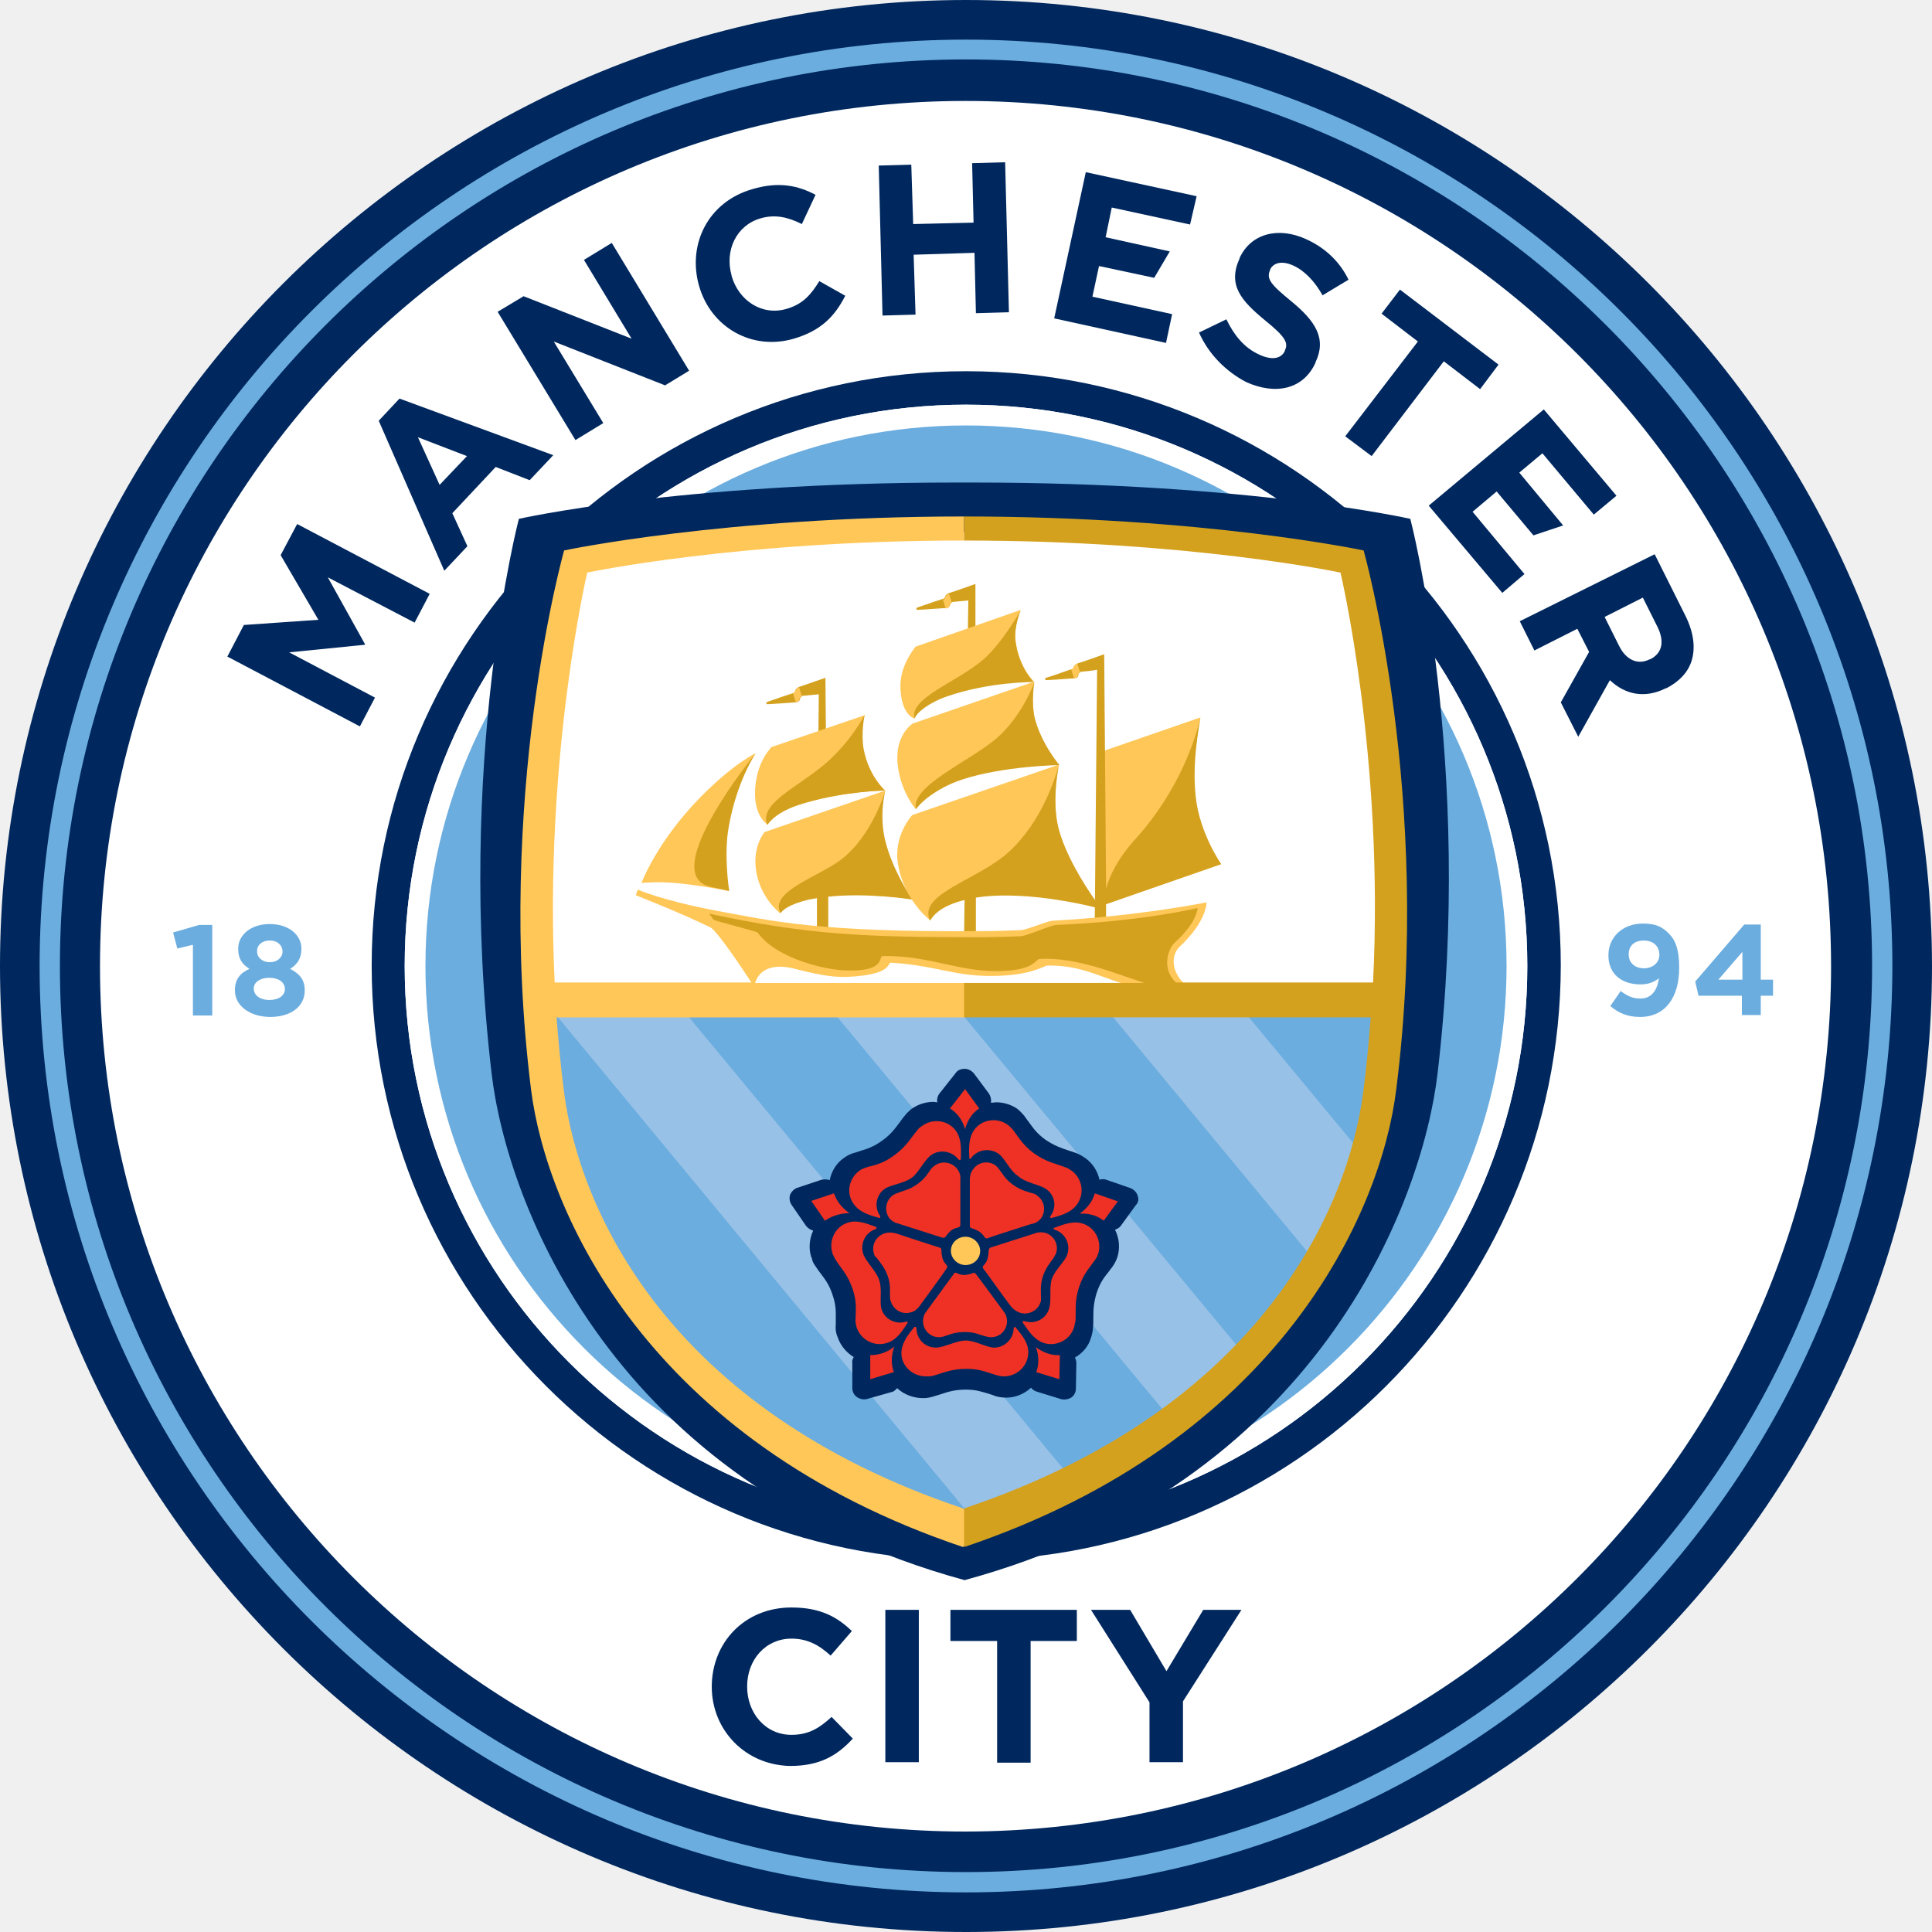
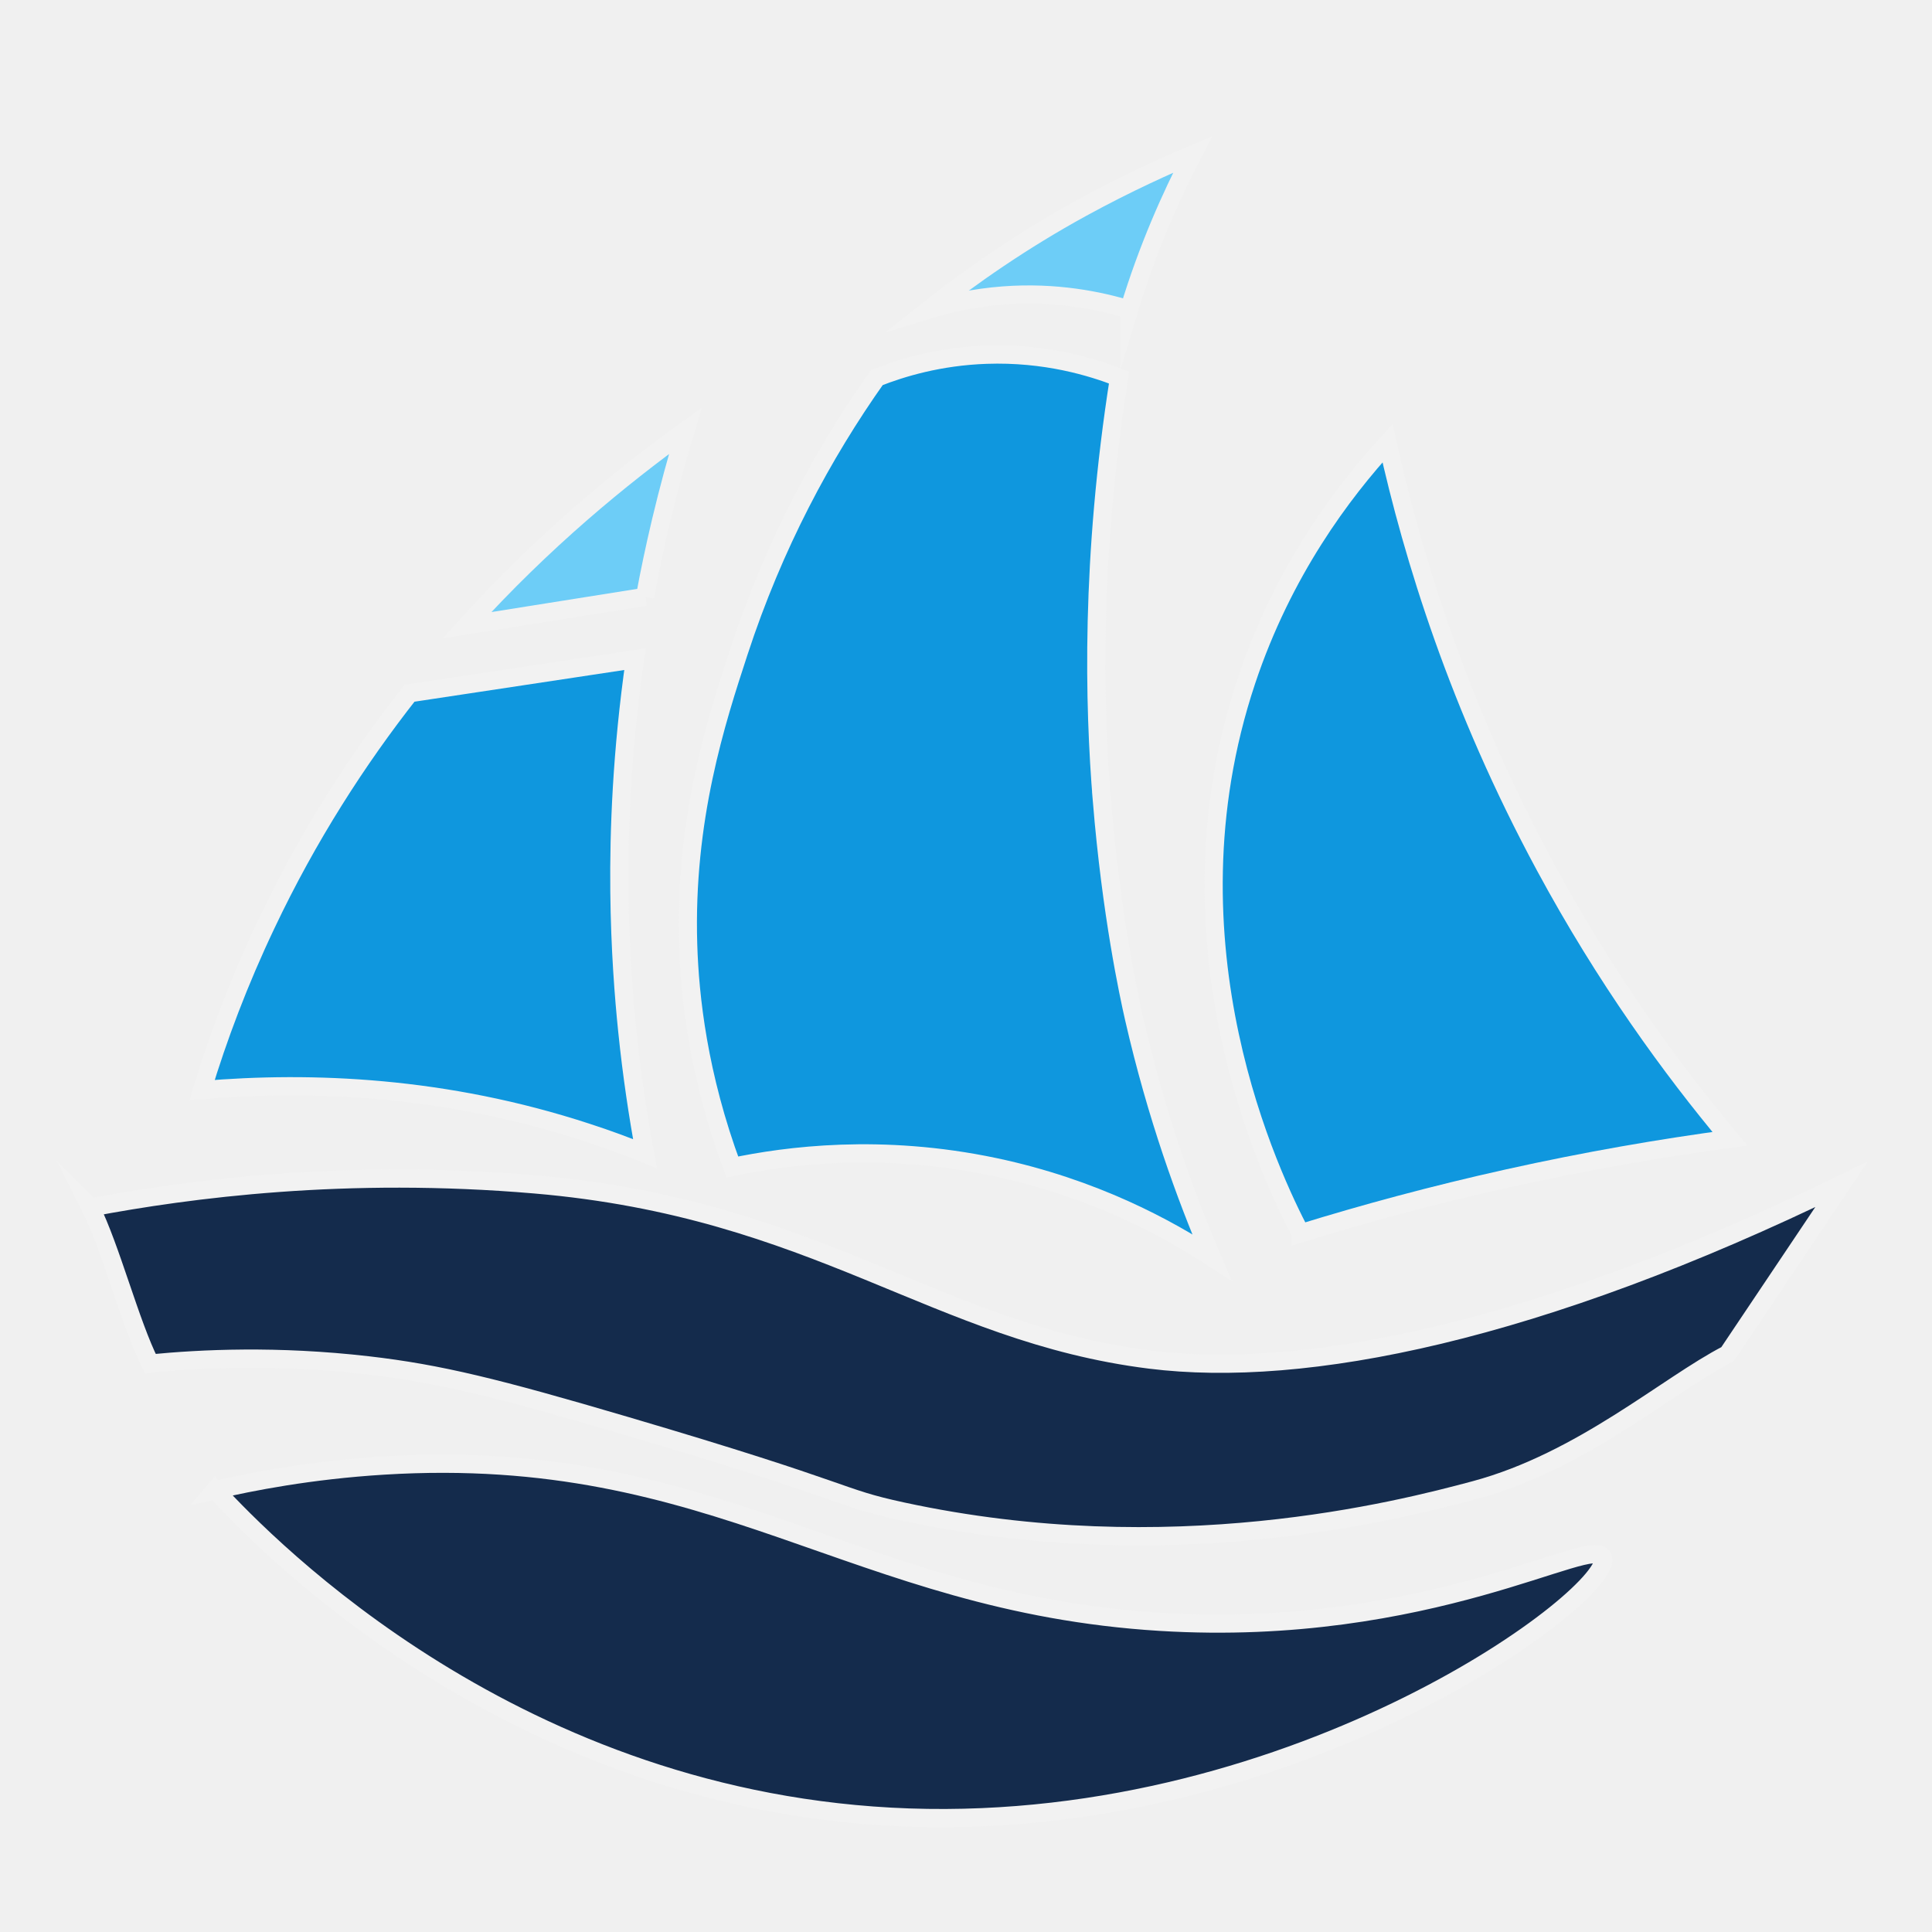
- <svg xmlns="http://www.w3.org/2000/svg" version="1.1" viewBox="0 0 1000 1000">
+ <svg xmlns="http://www.w3.org/2000/svg" id="Calque_1" data-name="Calque 1" viewBox="0 0 1000 1000">
  <defs>
    <style>
-       .st0, .st1 {
-         fill: #00285e;
+       .cls-1 {
+         fill: #0f97de;
      }

-       .st0, .st2, .st3, .st4, .st5 {
-         fill-rule: evenodd;
+       .cls-1, .cls-2, .cls-3 {
+         stroke: #f2f2f2;
+         stroke-miterlimit: 10;
+         stroke-width: 9.43px;
      }

-       .st6, .st2 {
-         fill: #ffc758;
+       .cls-2 {
+         fill: #142b4c;
      }

-       .st7, .st3 {
-         fill: #fff;
-       }
- 
-       .st8 {
-         fill: #6caddf;
-       }
- 
-       .st9, .st5 {
-         fill: #d4a11e;
-       }
- 
-       .st10 {
-         fill: #ee3124;
-       }
- 
-       .st4 {
-         fill: #97c1e7;
+       .cls-3 {
+         fill: #6dcdf7;
      }
    </style>
  </defs>
-   <g id="Layer_1">
-     <g id="g4681">
-       <g id="g4591">
-         <path id="path7" class="st1" d="M500,0C224.37,0,0,224.37,0,500s224.37,500,500,500,500-224.37,500-500C999.76,224.37,775.63,0,500,0" />
-         <path id="path9" class="st7" d="M947.75,500c0-247.31-200.44-447.75-448-447.75S51.76,252.69,51.76,500s200.68,448,448,448c247.56-.24,448-200.68,448-448" />
-         <path id="path11" class="st8" d="M785.16,500c0-157.47-127.69-285.16-285.16-285.16s-285.16,127.69-285.16,285.16,127.69,285.16,285.16,285.16,285.16-127.69,285.16-285.16" />
-         <path id="path13" class="st1" d="M500,807.62c-169.68,0-307.62-138.18-307.62-307.86S330.32,192.14,500,192.14s307.86,137.94,307.86,307.62c-.24,169.92-138.18,307.86-307.86,307.86h0ZM500,209.47c-160.16,0-290.53,130.37-290.53,290.53s130.37,290.53,290.53,290.53,290.53-130.37,290.53-290.53-130.37-290.53-290.53-290.53h0Z" />
-         <path id="path15" class="st8" d="M500,979.49c-264.4,0-479.49-215.09-479.49-479.49S235.6,20.51,500,20.51s479.49,215.09,479.49,479.49c-.24,264.4-215.09,479.49-479.49,479.49M500,30.76C241.21,30.76,31.01,241.21,31.01,500s210.45,468.99,468.99,468.99,468.99-210.45,468.99-468.99S758.54,30.76,500,30.76" />
-         <path id="path29" class="st7" d="M500,790.53c-160.16,0-290.53-130.37-290.53-290.53S339.84,209.47,500,209.47s290.53,130.37,290.53,290.53-130.37,290.53-290.53,290.53M500,220.21c-154.3,0-279.79,125.49-279.79,279.79s125.49,279.79,279.79,279.79,279.79-125.49,279.79-279.79-125.49-279.79-279.79-279.79" />
-       </g>
-       <g id="g4562">
-         <path id="path19" class="st8" d="M99.85,489.01l-8.06,1.95-2.2-8.3,13.43-3.91h6.84v46.87h-10.01v-36.62Z" />
-         <path id="path21" class="st8" d="M121.58,512.7h0c0-5.86,2.69-9.03,7.57-11.23-3.66-2.2-5.86-5.13-5.86-10.25v-.24c0-7.08,6.59-12.7,16.36-12.7s16.36,5.62,16.36,12.7v.24c0,4.88-2.2,8.06-5.86,10.25,4.64,2.44,7.57,5.37,7.57,10.99v.24c0,8.54-7.57,13.67-17.82,13.67s-18.31-5.62-18.31-13.67ZM147.46,511.96h0c0-3.66-3.42-5.86-8.06-5.86s-8.06,2.2-8.06,5.62h0c0,3.17,2.93,5.86,8.06,5.86s8.06-2.44,8.06-5.62ZM146.24,492.43h0c0-2.93-2.44-5.62-6.59-5.62s-6.59,2.44-6.59,5.37v.24c0,3.17,2.69,5.62,6.59,5.62s6.59-2.44,6.59-5.62Z" />
-         <path id="path25" class="st8" d="M858.64,506.35c-2.44,1.95-5.37,3.17-9.52,3.17-10.01,0-16.6-5.62-16.6-14.89v-.24c0-9.28,7.32-16.36,17.82-16.36,6.35,0,9.77,1.46,13.43,5.13,3.42,3.42,5.37,8.3,5.37,17.58v.24c0,15.14-7.08,25.39-20.26,25.39-6.84,0-11.23-2.2-15.38-5.62l5.37-7.81c3.42,2.69,6.35,3.91,10.25,3.91,7.08,0,9.03-6.59,9.52-10.5h0ZM858.89,494.14h0c0-4.15-2.93-7.32-8.06-7.32s-7.81,2.93-7.81,7.08v.24c0,4.15,3.17,7.08,8.06,7.08,4.88-.24,7.81-3.17,7.81-7.08Z" />
-         <path id="path27" class="st8" d="M901.86,515.38h-22.71l-1.71-7.32,25.39-29.54h8.54v28.56h6.35v8.3h-6.35v10.01h-9.77v-10.01h.24ZM901.86,507.08v-14.4l-12.45,14.4h12.45Z" />
-       </g>
-       <g id="g4635">
-         <path id="path31" class="st0" d="M494.63,249.76c-143.31,0-226.07,18.8-226.07,18.8,0,0-32.96,125.73-14.16,286.62,7.81,67.63,62.74,212.89,244.87,262.7h0c182.13-49.56,237.06-195.07,244.87-262.7,18.8-161.13-14.16-286.62-14.16-286.62,0,0-82.76-18.8-226.07-18.8h-9.28,0Z" />
-         <path id="path33" class="st4" d="M718.99,517.82c-1.71,48.83-9.28,194.82-219.97,275.15-208.98-78.12-219.97-229.25-219.97-275.15h439.94Z" />
-         <path id="path35" class="st3" d="M712.65,509.77c5.62-121.09-14.89-219.24-14.89-219.24,0,0-78.61-15.14-198.49-15.14s-199.95,16.6-199.95,16.6c0,0-21.73,98.63-15.87,217.53h429.2v.24Z" />
-         <g id="g37">
-           <path id="path39" class="st8" d="M505.62,788.57l-222.41-268.8c-8.06,55.42,36.87,218.75,222.41,268.8Z" />
-           <path id="path41" class="st8" d="M349.61,518.07l205.81,248.29c20.75-10.01,36.13-19.78,50.78-31.49l-179.69-216.8h-76.9Z" />
-           <path id="path43" class="st8" d="M492.43,518.31l152.1,183.35c14.89-16.85,27.59-32.23,36.62-48.34l-111.82-135.01h-76.9Z" />
-           <path id="path45" class="st8" d="M715.33,518.31l-75.93-.24,63.72,76.9c10.99-23.68,12.21-63.48,12.21-76.66Z" />
-         </g>
-         <g id="g4518">
-           <path id="path47" class="st1" d="M588.87,618.9h0c-.49-1.71-1.95-3.17-3.66-3.91l-12.7-4.39c-1.22-.49-2.2-.24-3.42,0-.98-4.39-3.42-8.3-7.08-10.99-.49-.24-.98-.73-1.46-.98-.73-.49-1.71-.98-2.69-1.46-1.71-.73-3.42-1.22-4.88-1.71-3.66-1.22-7.32-2.44-11.96-5.62-4.39-3.17-6.35-6.1-8.3-8.79-.49-.73-.98-1.22-1.46-1.95-1.22-1.95-2.93-3.66-4.64-5.13-3.17-2.2-7.08-3.42-10.99-3.42-.98,0-1.71.24-2.69.24v-.24c.24-1.46-.24-3.17-.98-4.39l-7.81-10.5c-1.22-1.46-2.93-2.44-4.88-2.44h0c-1.95,0-3.66.73-4.64,2.2l-8.3,10.5c-.98,1.22-1.46,2.93-1.22,4.64h0c-.73,0-1.22-.24-1.95-.24-3.91,0-7.81,1.22-10.99,3.42-.49.24-.98.73-1.22.98-.73.73-1.46,1.22-2.2,2.2-1.22,1.46-2.2,2.69-3.17,4.15-2.44,3.17-4.39,6.1-9.28,9.52-4.39,3.17-7.81,4.15-10.99,5.13-.73.24-1.46.49-2.2.73-2.2.49-4.39,1.46-6.35,2.93-3.91,2.69-6.35,6.84-7.32,11.47-1.22-.49-2.69-.49-4.15-.24l-12.45,4.15c-1.71.49-3.17,1.95-3.91,3.66h0c-.49,1.71-.24,3.66.73,5.13l7.57,10.99c.98,1.22,2.2,1.95,3.66,2.44-1.95,4.15-2.44,9.28-.98,13.67.24.49.49.98.49,1.46.24.98.73,1.95,1.46,2.93.98,1.46,1.95,2.93,2.93,4.15,2.44,3.17,4.64,6.1,6.35,11.72,1.71,5.13,1.46,8.54,1.46,11.96v2.44c-.24,2.44,0,4.64.98,6.84,1.46,4.39,4.64,8.06,8.3,10.25-.49.98-.98,1.95-.73,2.93v13.18c0,1.95.98,3.66,2.44,4.64h0c1.46.98,3.42,1.46,5.13.98l12.94-3.66c1.22-.24,1.95-1.22,2.69-1.95,3.91,3.66,9.28,5.37,14.4,5.13.98,0,1.95-.24,3.17-.49,1.71-.49,3.42-.98,4.88-1.46,3.66-1.22,7.32-2.44,13.18-2.44,5.37,0,8.54,1.22,11.96,2.2.73.24,1.46.49,2.2.73,2.2.98,4.64,1.22,6.84,1.22,4.64,0,9.28-1.95,12.7-5.13.73.98,1.46,1.46,2.69,1.95l12.7,3.91c1.71.49,3.66.24,5.37-.73h0c1.46-.98,2.44-2.69,2.44-4.64l.24-13.18c0-.98-.24-1.95-.73-2.93,3.91-2.2,7.08-5.86,8.3-10.25.24-.49.24-.98.49-1.71.24-.98.49-1.95.49-3.17.24-1.71.24-3.42.24-5.13,0-3.91,0-7.57,1.71-13.18,1.71-5.13,3.66-7.81,5.86-10.5.49-.73.98-1.22,1.46-1.95,1.46-1.71,2.69-3.91,3.42-6.1,1.46-4.64.98-9.77-1.22-14.16,1.22-.49,2.2-.98,2.93-1.95l7.81-10.74c1.22-1.22,1.71-2.93.98-4.88h0Z" />
-           <path id="path49" class="st6" d="M492.19,647.46c0-4.15,3.42-7.32,7.57-7.32s7.57,3.42,7.57,7.32c0,4.15-3.42,7.32-7.57,7.32s-7.57-3.42-7.57-7.32Z" />
-           <path id="path51" class="st10" d="M499.51,584.47c-1.22-4.64-4.15-8.54-7.81-10.74l7.81-10.01,7.32,10.01c-3.66,2.44-6.1,6.1-7.32,10.74M439.7,627.93c-3.91-2.69-6.59-6.1-8.06-10.25l-11.72,3.91,7.08,10.25c3.42-2.44,8.06-3.91,12.7-3.91M462.89,697.02c-3.66,2.93-7.81,4.39-12.45,4.39v12.45l12.21-3.66c-1.46-3.91-1.46-8.54.24-13.18M536.13,697.27c1.71,4.39,1.71,8.79.24,12.94l11.96,3.66.24-12.45c-4.15.24-8.54-1.22-12.45-4.15M558.84,628.17c4.88-.24,9.03.98,12.45,3.66l7.32-10.01-11.96-4.15c-.98,3.91-3.91,7.81-7.81,10.5M484.38,697.51c-5.62,0-10.01-4.39-10.01-10.01,0-.73-.73-.98-1.22-.49-3.66,4.39-6.35,8.3-6.59,12.94-.24,6.84,5.62,12.45,12.7,12.45h1.22c.73,0,1.22,0,2.2-.24,4.88-1.22,9.28-3.66,17.58-3.66,7.08,0,10.74,1.95,14.4,2.93,1.46.49,3.17.98,4.88.98,7.08,0,12.7-5.62,12.7-12.45,0-4.88-2.93-8.54-6.59-12.94-.24-.49-.98,0-.98.49,0,5.37-4.64,10.01-10.01,10.01-4.15,0-9.52-3.66-14.89-3.66-4.64,0-11.23,3.66-15.38,3.66h0ZM477.78,683.84c0,4.64,3.66,8.3,8.3,8.3.49,0,.98,0,1.71-.24.24,0,.49,0,.73-.24h.24c2.93-.98,5.62-2.2,10.74-2.2s7.57,1.46,10.5,2.2c.98.24,1.95.49,2.93.49,4.64,0,8.3-3.66,8.3-8.3,0-1.22-.24-2.44-.73-3.42-.24-.49-.49-.98-.73-1.22,0,0-14.16-19.29-14.65-19.78-.73-.98-1.71-.49-2.2-.24-.73.24-2.44.73-3.66.73s-2.69-.24-3.42-.73c-.98-.49-1.71-.73-2.2.24-.49.73-10.74,14.65-13.92,19.04-1.22,1.46-1.95,3.17-1.95,5.37ZM542.97,677.49c-1.71,5.37-7.32,8.06-12.7,6.35-.73-.24-1.22.24-.73.98,3.17,4.64,5.86,8.54,10.5,10.25,6.59,2.2,13.92-1.46,15.87-8.06.24-.49.24-.73.24-1.22.24-.49.24-1.22.49-1.95.49-5.13-.73-9.77,1.95-17.82,2.2-6.59,5.13-9.52,7.32-12.7.98-1.22,1.95-2.69,2.44-4.15,2.2-6.59-1.46-13.92-8.06-15.87-4.64-1.46-9.28.24-14.65,2.2-.49.24-.49.73.24.98,5.37,1.71,8.3,7.32,6.59,12.7-1.22,3.91-6.35,7.81-8.06,12.94-1.46,4.15,0,11.23-1.46,15.38ZM527.83,679.44c4.39,1.46,9.28-.98,10.74-5.37.24-.49.24-.98.24-1.71v-.98c0-2.93-.49-6.1.98-10.74,1.71-4.88,3.66-6.84,5.37-9.28.49-.73.98-1.71,1.46-2.69,1.46-4.39-.98-9.03-5.37-10.5-1.22-.24-2.44-.49-3.42-.24-.49,0-.98,0-1.46.24,0,0-22.95,7.32-23.68,7.57-.98.49-.98,1.46-.98,1.95,0,.73-.24,2.44-.49,3.66-.24.98-.98,2.44-1.71,3.17s-1.22,1.46-.49,2.2,10.5,14.65,13.92,19.04c1.22,1.71,2.93,2.93,4.88,3.66h0ZM541.5,615.48c4.64,3.17,5.62,9.52,2.2,13.92-.49.49,0,1.22.73.98,5.62-1.46,10.01-2.93,12.94-6.84,4.15-5.62,2.93-13.43-2.69-17.58-.24-.24-.73-.49-1.22-.73-.49-.49-.98-.73-1.95-.98-4.64-1.95-9.52-2.44-16.36-7.32-5.62-4.15-7.57-7.81-10.01-10.99-.73-1.22-1.95-2.44-3.42-3.66-5.62-4.15-13.67-2.93-17.58,2.69-2.69,3.91-2.69,8.79-2.44,14.4,0,.49.73.73.98,0,3.17-4.39,9.52-5.37,14.16-2.2,3.42,2.44,5.62,8.54,10.01,11.47,3.91,3.66,11.23,4.39,14.65,6.84ZM538.82,630.62c2.69-3.66,1.95-9.03-1.95-11.72-.24-.24-.73-.73-1.46-.98-.24,0-.49-.24-.73-.24h-.24c-2.93-.98-5.86-1.46-10.01-4.39-4.15-2.93-5.37-5.62-7.08-7.81-.49-.73-1.22-1.46-1.95-2.2-3.66-2.69-9.03-1.95-11.72,1.95-.73.98-1.22,1.95-1.46,3.17,0,.49-.24.98-.24,1.46v24.66c0,1.22.98,1.22,1.71,1.46s2.44.98,3.17,1.46c.98.73,1.95,1.71,2.44,2.44s.98,1.46,1.95.98c.98-.49,17.33-5.62,22.46-7.32,2.2-.24,3.91-1.46,5.13-2.93h0ZM481.93,597.9c4.39-3.17,10.74-2.2,14.16,2.2.49.49,1.22.49,1.22-.24.24-5.62.24-10.5-2.44-14.4-3.91-5.62-11.96-6.84-17.58-2.69-.49.24-.73.49-.98.73-.49.24-.98.73-1.46,1.46-3.42,3.91-5.37,8.3-12.21,13.18-5.62,4.15-9.77,4.88-13.43,5.86-1.46.49-3.17.98-4.39,1.95-5.62,4.15-7.08,11.96-2.69,17.58,2.93,3.91,7.57,5.37,12.94,6.84.49.24.73-.49.49-.98-3.17-4.39-2.2-10.74,2.2-13.92,3.42-2.44,9.77-2.69,14.16-5.86,3.42-2.44,6.59-9.28,10.01-11.72ZM495.61,605.22c-2.69-3.66-8.06-4.64-11.72-1.95-.49.24-.73.49-1.22.98l-.49.49-.24.24c-1.71,2.44-3.17,5.13-7.32,8.06s-7.08,3.17-9.77,4.39c-.98.24-1.95.73-2.69,1.22-3.66,2.69-4.64,7.81-1.95,11.72.73.98,1.71,1.71,2.69,2.2.49.24.73.49,1.22.49,0,0,22.95,7.32,23.68,7.57,1.22.24,1.71-.49,1.95-.98.49-.49,1.46-1.95,2.44-2.69.98-.73,2.2-1.22,3.17-1.46.98-.24,1.71-.49,1.71-1.46v-23.44c.24-1.71-.24-3.66-1.46-5.37h0ZM446.78,648.93c-1.71-5.37,1.22-10.99,6.35-12.7.73-.24.73-.98.24-1.22-5.37-1.95-10.01-3.66-14.4-2.2-6.59,1.95-10.25,9.28-8.06,15.87,0,.49.24.73.49,1.22.24.49.49,1.22.98,1.95,2.69,4.39,6.35,7.57,9.03,15.62,2.2,6.59,1.46,10.74,1.46,14.65-.24,1.46,0,3.17.49,4.88,2.2,6.59,9.28,10.25,15.87,8.06,4.64-1.46,7.32-5.37,10.5-10.25.24-.49-.24-.98-.73-.73-5.37,1.71-10.99-1.22-12.7-6.35-1.22-3.91.49-10.01-1.22-15.14-1.46-4.64-7.08-9.77-8.3-13.67h0ZM457.76,638.43c-4.39,1.46-6.84,6.1-5.37,10.5,0,.49.24.98.73,1.46.24.24.24.49.49.49,0,0,0,.24.24.24,1.71,2.44,3.91,4.64,5.62,9.28,1.71,4.88.98,7.57,1.22,10.5,0,.98,0,1.95.49,2.93,1.46,4.39,6.1,6.84,10.5,5.37,1.22-.24,2.2-.98,2.93-1.71.24-.24.73-.73.98-.98,0,0,14.16-19.29,14.4-20.02.73-.98,0-1.71-.49-2.2-.49-.49-1.46-1.95-1.71-3.17-.24-.98-.49-2.44-.49-3.42s0-1.71-.98-1.95c-.98-.24-17.33-5.62-22.46-7.32-1.95-.49-3.91-.73-6.1,0h0Z" />
-         </g>
-         <g id="g4487">
-           <path id="path53" class="st6" d="M569.82,389.16l51.51-17.82s-4.39,21.48-3.17,38.09c1.46,21.48,13.92,37.84,13.92,37.84l-63.48,21.97,1.22-80.08Z" />
-           <g id="g55">
-             <path id="path57" class="st9" d="M632.08,447.27s-11.23-16.11-13.18-34.91c-1.46-14.16,0-26.37,2.44-41.02-2.2,9.77-10.5,37.35-33.69,62.99-9.28,10.25-13.43,19.29-15.14,25.63l-.98-121.34h0s-12.21,4.39-13.43,4.64c-1.46.49-2.2,1.46-2.2,1.71,0,.73-.49,1.22-1.46,1.46-.98.24-8.06,2.93-12.94,4.39-.98.24-.49,1.22,0,1.22,5.86-.24,14.16-.98,14.89-.98,1.22-.24,1.71-.73,1.71-1.46v-.24c.24-.98.98-1.71,1.95-1.71.73,0,5.13-.49,7.81-.98l-1.22,130.62h5.86v-9.28l59.57-20.75Z" />
-           </g>
-           <g id="g59">
-             <path id="path61" class="st6" d="M403.81,472.66s-9.52-7.08-12.21-20.51c-2.69-13.67,4.15-21.48,4.15-21.48l62.5-21.48s-3.91,12.45-.24,26.61c4.64,17.82,14.16,29.79,14.16,29.79,0,0-22.95-4.39-45.17-1.46-21,2.69-23.19,8.54-23.19,8.54h0Z" />
-           </g>
-           <path id="path63" class="st6" d="M332.03,457.03s7.81-21.24,30.52-44.43c17.33-17.58,28.56-22.71,28.56-22.71,0,0-10.01,14.4-14.16,38.09-2.69,14.65.24,33.2.24,33.2,0,0-11.72-2.44-25.15-3.91-11.23-1.22-20.02-.24-20.02-.24Z" />
-           <path id="path65" class="st9" d="M391.11,389.89s-9.77,14.4-13.92,38.09c-2.69,14.65.24,33.2.24,33.2,0,0-2.93-.73-9.77-2.2-27.83-6.35,23.44-69.09,23.44-69.09h0Z" />
-           <path id="path67" class="st9" d="M427.73,406.98l-.49-56.15h0c-1.22.49-12.21,4.15-13.43,4.64-1.46.49-2.2,1.46-2.2,1.95,0,.73-.49,1.22-1.46,1.46-.98.24-8.06,2.69-12.94,4.39-.98.24-.49,1.22,0,1.22,5.62-.24,14.16-.98,14.89-.98,1.22-.24,1.71-.73,1.95-1.46v-.24c.24-.98.98-1.71,1.95-1.71.73,0,4.88-.49,7.81-.73l-.49,47.85h4.39v-.24Z" />
-           <path id="path69" class="st9" d="M500.49,356.2h4.39v-53.96h0s-12.21,4.39-13.43,4.64c-1.46.49-2.2,1.46-2.2,1.71,0,.73-.49,1.22-1.46,1.46-.98.24-8.06,2.69-12.94,4.39-.98.24-.49,1.22,0,1.22,5.86-.24,14.16-.98,14.89-.98,1.22-.24,1.71-.73,1.95-1.46h0c.24-.98.98-1.71,1.95-1.71.73,0,4.64-.49,7.57-.73l-.73,45.41h0Z" />
-           <path id="path71" class="st6" d="M489.5,314.94h.24c1.22-.24,1.71-.73,1.71-1.46h0c0-.73.49-1.22,1.22-1.46l-1.46-4.64c-1.46.49-1.95,1.46-1.95,1.71,0,.73-.49.98-1.22,1.22l1.46,4.64h0Z" />
-           <path id="path73" class="st6" d="M411.87,363.28h.24c1.22-.24,1.71-.73,1.71-1.46h0c.24-.73.49-1.22,1.22-1.46l-1.46-4.64c-1.46.49-1.95,1.46-1.95,1.71,0,.73-.49.98-1.22,1.22l1.46,4.64h0Z" />
-           <path id="path75" class="st6" d="M555.91,351.07h.24c1.22-.24,1.71-.73,1.71-1.46h0c.24-.73.49-1.22,1.22-1.46l-1.46-4.64c-1.46.49-1.95,1.46-1.95,1.71,0,.73-.49.98-1.22,1.22l1.46,4.64h0Z" />
-           <path id="path77" class="st9" d="M472.17,465.58s-10.01-14.65-13.92-30.27c-3.42-13.43,0-26.12,0-26.12,0,0-6.59,22.95-22.46,35.4-10.99,8.79-38.09,16.85-31.74,28.08.98-1.46,3.66-4.39,14.65-7.08,1.22-.24,2.69-.49,4.15-.73v18.55h5.86v-19.29c20.26-2.2,43.46,1.46,43.46,1.46h0Z" />
-           <g id="g79">
-             <path id="path81" class="st6" d="M397.22,426.76s-7.32-4.39-6.35-18.55c.98-14.65,8.3-21,8.3-21.48l48.58-16.6s-3.66,7.32-.98,18.31c2.93,13.18,11.47,20.75,11.47,20.75,0,0-24.41.24-46.39,7.81-10.74,3.66-14.65,9.77-14.65,9.77h0Z" />
-           </g>
-           <g id="g83">
-             <path id="path85" class="st9" d="M426.03,396.24c13.92-11.47,21.48-26.12,21.48-26.12,0,0-1.95,9.28-.49,17.58,2.69,14.16,10.99,21.48,10.99,21.48,0,0-19.78.24-41.02,6.35-14.16,3.91-18.55,9.52-19.78,11.47-4.64-10.74,14.65-19.04,28.81-30.76Z" />
-           </g>
-           <g id="g87">
-             <path id="path89" class="st6" d="M481.45,476.32s-13.43-10.01-16.6-28.81c-2.69-14.89,7.32-25.63,7.32-25.63l75.93-26.12s-4.15,16.85-.24,32.96c4.39,18.07,21,40.53,21,40.53,0,0-31.49-9.03-58.84-5.62-26.12,3.42-28.56,12.7-28.56,12.7Z" />
-           </g>
-           <g id="g91">
-             <path id="path93" class="st6" d="M466.06,355.96c-.49-11.47,7.57-20.75,7.81-21.24l54.44-19.04s-3.66,8.54-2.69,15.87c1.71,13.92,9.52,21.24,9.52,21.24,0,0-21.48-1.22-46.63,7.57-13.92,4.88-15.38,11.47-15.38,11.47,0,0-6.59-1.71-7.08-15.87h0Z" />
-           </g>
-           <g id="g95">
-             <path id="path97" class="st9" d="M509.03,341.31c9.77-8.54,19.29-25.39,19.29-25.39,0,0-3.66,8.54-2.69,15.87,1.71,13.92,9.52,21.24,9.52,21.24,0,0-23.19-.24-45.41,7.57-9.52,3.42-15.62,8.54-16.36,11.47-3.17-10.74,22.22-19.04,35.64-30.76h0Z" />
-           </g>
-           <g id="g99">
-             <path id="path101" class="st6" d="M473.88,418.7s-7.81-9.03-9.28-23.19c-1.46-14.65,7.08-20.51,7.81-21l62.99-21.73s-1.71,4.64-.24,17.33c1.46,10.74,11.96,25.39,11.96,25.39,0,0-33.69.98-54.44,9.03-13.18,5.13-18.8,14.16-18.8,14.16h0Z" />
-           </g>
-           <g id="g103">
-             <path id="path105" class="st9" d="M515.62,382.32c13.67-11.72,19.78-29.3,19.78-29.3,0,0-1.71,10.01,0,17.82,3.17,13.67,12.94,25.15,12.94,25.15,0,0-29.3.49-50.54,7.57-13.92,4.64-22.46,12.94-23.68,15.38-3.17-11.96,27.83-24.9,41.5-36.62h0Z" />
-           </g>
-           <g id="g107">
-             <path id="path109" class="st9" d="M570.07,470.46s-17.09-22.22-22.22-41.75c-3.17-12.94-.73-27.59.24-32.71-1.95,6.84-8.79,29.05-25.63,44.68-16.11,14.89-47.85,21.97-41.02,35.89,1.22-2.2,4.88-7.57,17.82-10.74l-.24,17.82h6.1v-19.04c28.08-4.39,64.94,5.86,64.94,5.86Z" />
-           </g>
-         </g>
-         <path id="path111" class="st2" d="M599.37,512.21c3.91-.73,7.81-1.71,13.67-3.17-.24-.24-.73-.49-.98-.73-6.35-7.08-5.37-14.65-1.46-18.31,14.16-13.18,13.92-22.95,13.92-22.95,0,0-34.42,7.08-79.83,9.52-2.93.24-13.43,4.88-16.6,4.88-6.35.24-12.7.49-19.29.49-85.69.73-109.62-5.37-137.7-10.5-28.56-5.37-41.02-10.99-41.02-10.99l-.98,2.93s22.46,8.79,38.57,16.6c3.42,1.71,16.85,21.73,21.24,28.56h-101.81c-5.62-116.7,16.85-212.16,16.85-212.16,0,0,77.88-16.6,195.07-16.6v-12.45c-124.27,0-207.03,17.58-207.03,17.58,0,0-36.13,127.44-17.09,279.3,8.06,63.23,60.3,181.64,223.63,236.57l7.08-10.01-7.08-10.01c-153.81-51.51-198.73-155.76-206.54-215.09-1.71-13.18-2.93-26.37-3.91-39.06h211.18v-17.82h-108.4c2.44-7.81,10.01-9.77,19.53-7.57,9.77,2.44,19.53,4.88,28.81,4.39,23.19-1.22,19.78-7.32,21.97-7.32,23.93,1.46,32.96,7.32,53.71,6.84,19.04-.24,25.63-5.37,27.34-5.37,23.19-.24,31.98,10.5,55.18,12.45h1.95,0Z" />
-         <path id="path113" class="st5" d="M705.81,284.91s-82.52-17.58-206.79-17.58v12.45c117.19,0,194.82,16.6,194.82,16.6,0,0,22.71,95.46,16.85,212.16h-102.05c-8.06-7.81-3.42-18.07-.73-20.51,11.96-10.74,11.96-18.07,11.96-18.07,0,0-27.59,6.84-73,8.79-2.93,0-15.62,5.86-18.8,5.86-6.35.24-15.14.49-21.73.49-59.08,0-88.13-1.22-139.4-12.21.98,1.22,1.46,1.71,2.44,3.17.24.49,22.46,6.1,22.71,6.59,3.42,4.64,7.81,7.81,13.18,10.74,8.3,4.39,20.51,8.06,30.52,8.79,23.19,1.46,18.8-7.32,21-7.32,23.68-.49,39.06,8.06,59.81,7.81,19.04-.24,19.53-6.35,21.48-6.35,18.8-.98,37.84,7.08,54.2,12.45h-93.26v17.82h210.45c-.98,12.94-2.2,25.88-3.91,39.06-7.81,59.57-52.73,163.57-206.54,215.09v20.02c163.33-54.93,215.82-173.1,223.63-236.57,19.29-151.86-16.85-279.3-16.85-279.3h0Z" />
-       </g>
-       <g id="g4542">
-         <polygon id="polygon117" class="st1" points="186.28 375.98 117.68 339.84 126.22 323.49 164.79 320.8 145.26 287.35 153.81 271.24 222.41 307.37 214.6 322.27 169.68 298.83 188.96 333.5 188.72 333.74 149.66 337.65 194.09 361.08 186.28 375.98" />
-         <path id="path119" class="st1" d="M196.04,217.77l10.74-11.47,79.59,29.3-12.21,12.94-17.58-6.84-22.46,23.93,7.81,17.09-11.96,12.7-33.94-77.64ZM241.7,236.08l-25.39-9.77,11.23,24.66,14.16-14.89Z" />
-         <polygon id="polygon121" class="st1" points="326.9 175.29 302.25 134.52 316.65 125.73 356.69 191.89 344.24 199.46 286.62 176.76 312.26 218.99 297.85 227.78 257.57 161.38 271 153.32 326.9 175.29" />
-         <path id="path123" class="st1" d="M361.82,147.95h0c-6.1-21.48,4.64-43.46,27.59-50.05,13.92-4.15,23.93-1.71,32.71,2.93l-7.08,15.14c-7.32-3.66-13.92-5.13-21.48-2.93-12.45,3.66-18.55,16.6-14.89,29.54v.24c3.66,12.7,15.62,20.75,28.32,17.09,8.54-2.44,12.7-7.32,17.09-14.4l13.43,7.57c-5.37,10.5-12.45,18.07-26.61,22.22-21.73,6.35-42.97-5.86-49.07-27.34Z" />
-         <polygon id="polygon125" class="st1" points="454.83 85.69 471.68 85.21 472.66 115.97 503.91 115.23 503.17 84.47 520.26 83.98 522.22 161.62 505.13 162.11 504.39 130.86 472.9 131.84 473.88 162.84 456.79 163.33 454.83 85.69" />
-         <path id="path127" class="st1" d="M620.61,172.12l14.16-6.84c3.91,8.06,9.03,14.65,17.09,18.31,6.35,2.93,11.23,2.2,13.18-1.95v-.24c1.95-3.91.24-7.08-10.01-15.38-12.45-10.25-19.78-18.31-13.43-32.23v-.24c5.86-12.7,20.02-16.36,34.42-9.77,10.25,4.64,17.58,11.96,21.97,21l-13.43,8.06c-4.15-7.32-9.28-12.7-15.14-15.38-5.86-2.69-10.25-1.46-11.96,1.95v.24c-2.2,4.64.24,7.57,10.99,16.36,12.45,10.25,18.31,19.29,12.45,31.49v.24c-6.35,13.92-20.75,16.85-35.89,10.01-10.25-5.37-19.29-14.16-24.41-25.63h0Z" />
-         <polygon id="polygon129" class="st1" points="766.11 201.42 747.31 187.01 709.96 236.08 696.29 225.83 733.89 176.76 715.09 162.35 724.61 149.9 775.63 188.72 766.11 201.42" />
-         <path id="path131" class="st1" d="M856.45,286.87l15.87,31.74c4.39,8.79,5.37,16.85,3.17,23.68-1.95,5.86-6.35,10.5-12.94,13.92h-.24c-11.23,5.62-21.24,3.17-29.05-4.15l-16.36,29.3-9.03-17.82,14.65-26.12-6.1-11.96-22.22,11.23-7.57-15.14,69.82-34.67h0ZM838.13,334.47c3.66,7.32,9.77,9.77,15.62,6.84h.24c6.59-3.17,7.57-9.52,3.91-16.85l-7.57-15.14-19.78,10.01,7.57,15.14h0Z" />
-         <polygon id="polygon133" class="st1" points="568.85 137.7 597.41 143.8 605.47 130.13 572.27 122.8 575.44 107.42 615.97 116.21 619.38 101.56 562.01 89.11 545.65 164.79 603.52 177.49 606.69 162.6 565.43 153.56 568.85 137.7" />
-         <polygon id="polygon135" class="st1" points="799.07 211.91 739.5 261.72 777.59 306.88 789.06 297.12 762.21 264.89 774.66 254.39 793.7 277.1 809.08 271.97 786.38 244.63 798.34 234.62 824.95 266.36 836.67 256.59 799.07 211.91" />
-         <path id="path139" class="st1" d="M368.41,873.05h0c0-22.71,16.85-41.02,41.26-41.02,14.89,0,23.68,4.88,31.25,12.21l-10.99,12.7c-6.1-5.62-12.21-8.79-20.26-8.79-13.43,0-22.95,10.99-22.95,24.66v.24c0,13.43,9.28,24.9,22.95,24.9,9.03,0,14.65-3.66,20.75-9.28l10.99,11.23c-8.06,8.79-17.09,14.16-32.47,14.16-23.19-.49-40.53-18.55-40.53-41.02h0Z" />
-         <path id="path141" class="st1" d="M458.25,833.25h17.33v78.86h-17.33v-78.86Z" />
-         <path id="path143" class="st1" d="M515.87,849.37h-23.93v-16.11h65.43v16.11h-23.93v62.99h-17.33v-62.99h-.24Z" />
-         <path id="path145" class="st1" d="M594.97,881.1l-30.27-47.85h20.26l18.8,31.74,19.04-31.74h19.78l-30.27,47.36v31.49h-17.33v-31.01h0Z" />
-       </g>
-     </g>
+   <g>
+     <path class="cls-1" d="M320.6,461.29c.3,29.91,2.3,55.04,4.09,72.39,2.33,22.69,5.51,43.89,9.15,63.45-9.66-3.91-19.66-7.61-30.12-10.99-73.21-23.96-142.32-26.74-199.12-21.91,8.27-27.27,19.06-56.07,33.23-85.86,21.58-45.54,47.2-85.26,74.14-119.55,38.9-5.88,77.79-11.75,116.69-17.63-6.88,47.93-8.37,88.82-8.06,120.1Z" />
+     <path class="cls-3" d="M333.84,308.93c-30.72,4.89-61.43,9.78-92.15,14.66,39.39-43.56,79.63-76.52,113.06-100.62-4.44,14.67-8.7,30.26-12.62,46.74-3.22,13.53-5.96,26.62-8.3,39.22Z" />
+     <path class="cls-3" d="M584.41,160.22c-15.02-4.56-37.75-9.36-65.23-7.27-15.03,1.14-27.99,4.08-38.4,7.27,21.71-17.16,48.02-35.57,79.29-52.69,24.21-13.25,44.74-22.32,57.22-27.57-11.24,21.67-23.34,48.75-32.88,80.27Z" />
+     <path class="cls-1" d="M570.35,414.55c4.85,58.67,13.81,100.19,16.6,112.41,11.62,50.8,26.94,92.63,40.27,123.79-22.89-14.97-61.03-35.88-112.41-46.71-58.71-12.38-107.69-5.89-135.76,0-17.7-47.65-22.03-88.26-22.86-114.99-2.03-65.23,14.62-116.1,26.23-151.62,18.14-55.47,43.56-102.61,71.43-141.99,12.74-5.03,32.24-10.97,56.59-11.83,30.6-1.09,54.8,6.33,68.79,11.83-14.81,93.82-12.98,169.44-8.87,219.11Z" />
+     <path class="cls-1" d="M673.2,638.34c-14.7-28.26-73.62-149.3-28.04-285.94,18.92-56.72,49.62-97.47,73.03-123,13.1,59.02,36.78,136.15,81.57,219.09,31.15,57.67,65.1,104.44,95.67,140.94-35.72,4.79-74.21,11.4-114.93,20.45-38.6,8.58-74.42,18.3-107.3,28.47Z" />
  </g>
+   <path class="cls-2" d="M46.87,624.99c10.31,20.33,20.62,60.46,30.93,80.78,26.43-2.59,65.66-4.48,112.6.92,37.06,4.26,66.95,11.68,133.22,31.2,120.07,35.37,108.63,36.89,143.5,44.42,138.63,29.92,256.68-.43,296.39-11.1,55.39-14.89,99.63-54.34,130.69-70.3,19.65-29.29,39.29-58.58,58.94-87.87-157.73,76.81-277.99,100.66-357.89,90.69-111.2-13.87-172.08-78.18-318.38-90.69-97.86-8.37-178.77,2.29-229.99,11.96Z" />
+   <path class="cls-2" d="M111.36,771.26c27.34,29.54,156.26,162.5,359.17,169.5,203.66,7.02,365.52-116.86,359.17-134.47-4.52-12.53-89.46,41.72-229.19,33.15-159.44-9.78-229.13-91.48-401.88-80.87-38.31,2.35-69.02,8.47-87.28,12.7Z" />
</svg>
